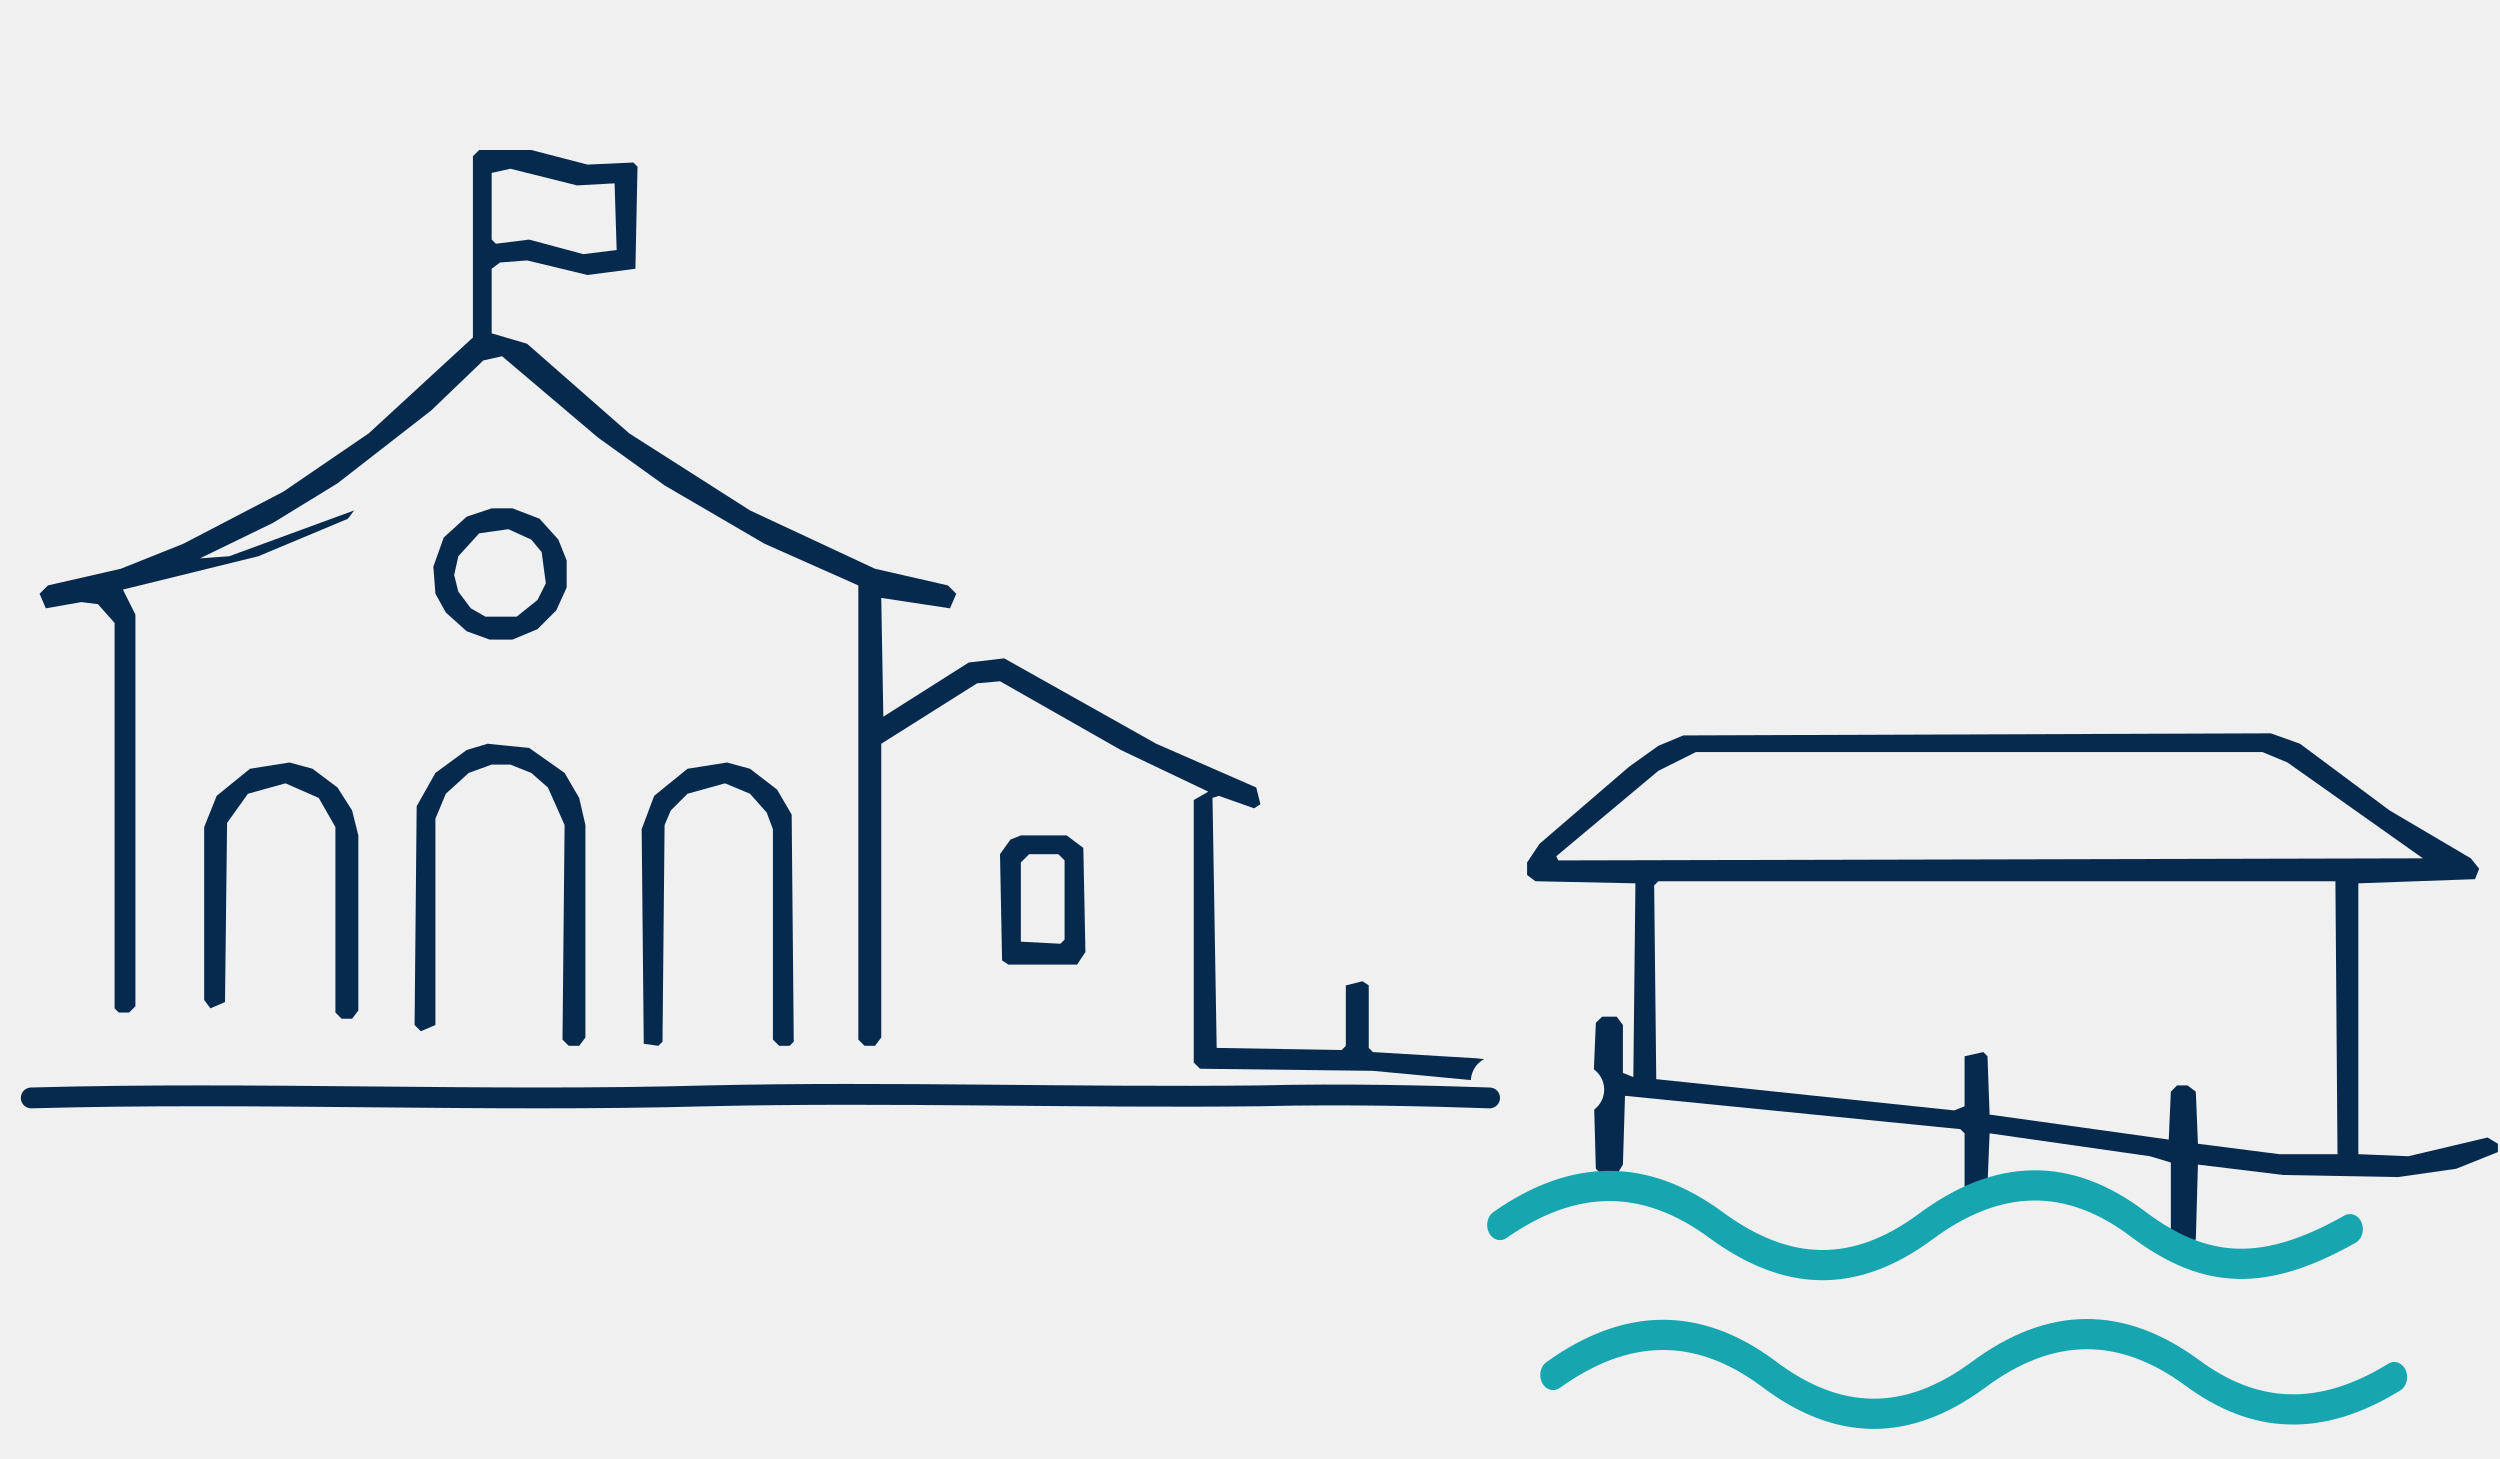
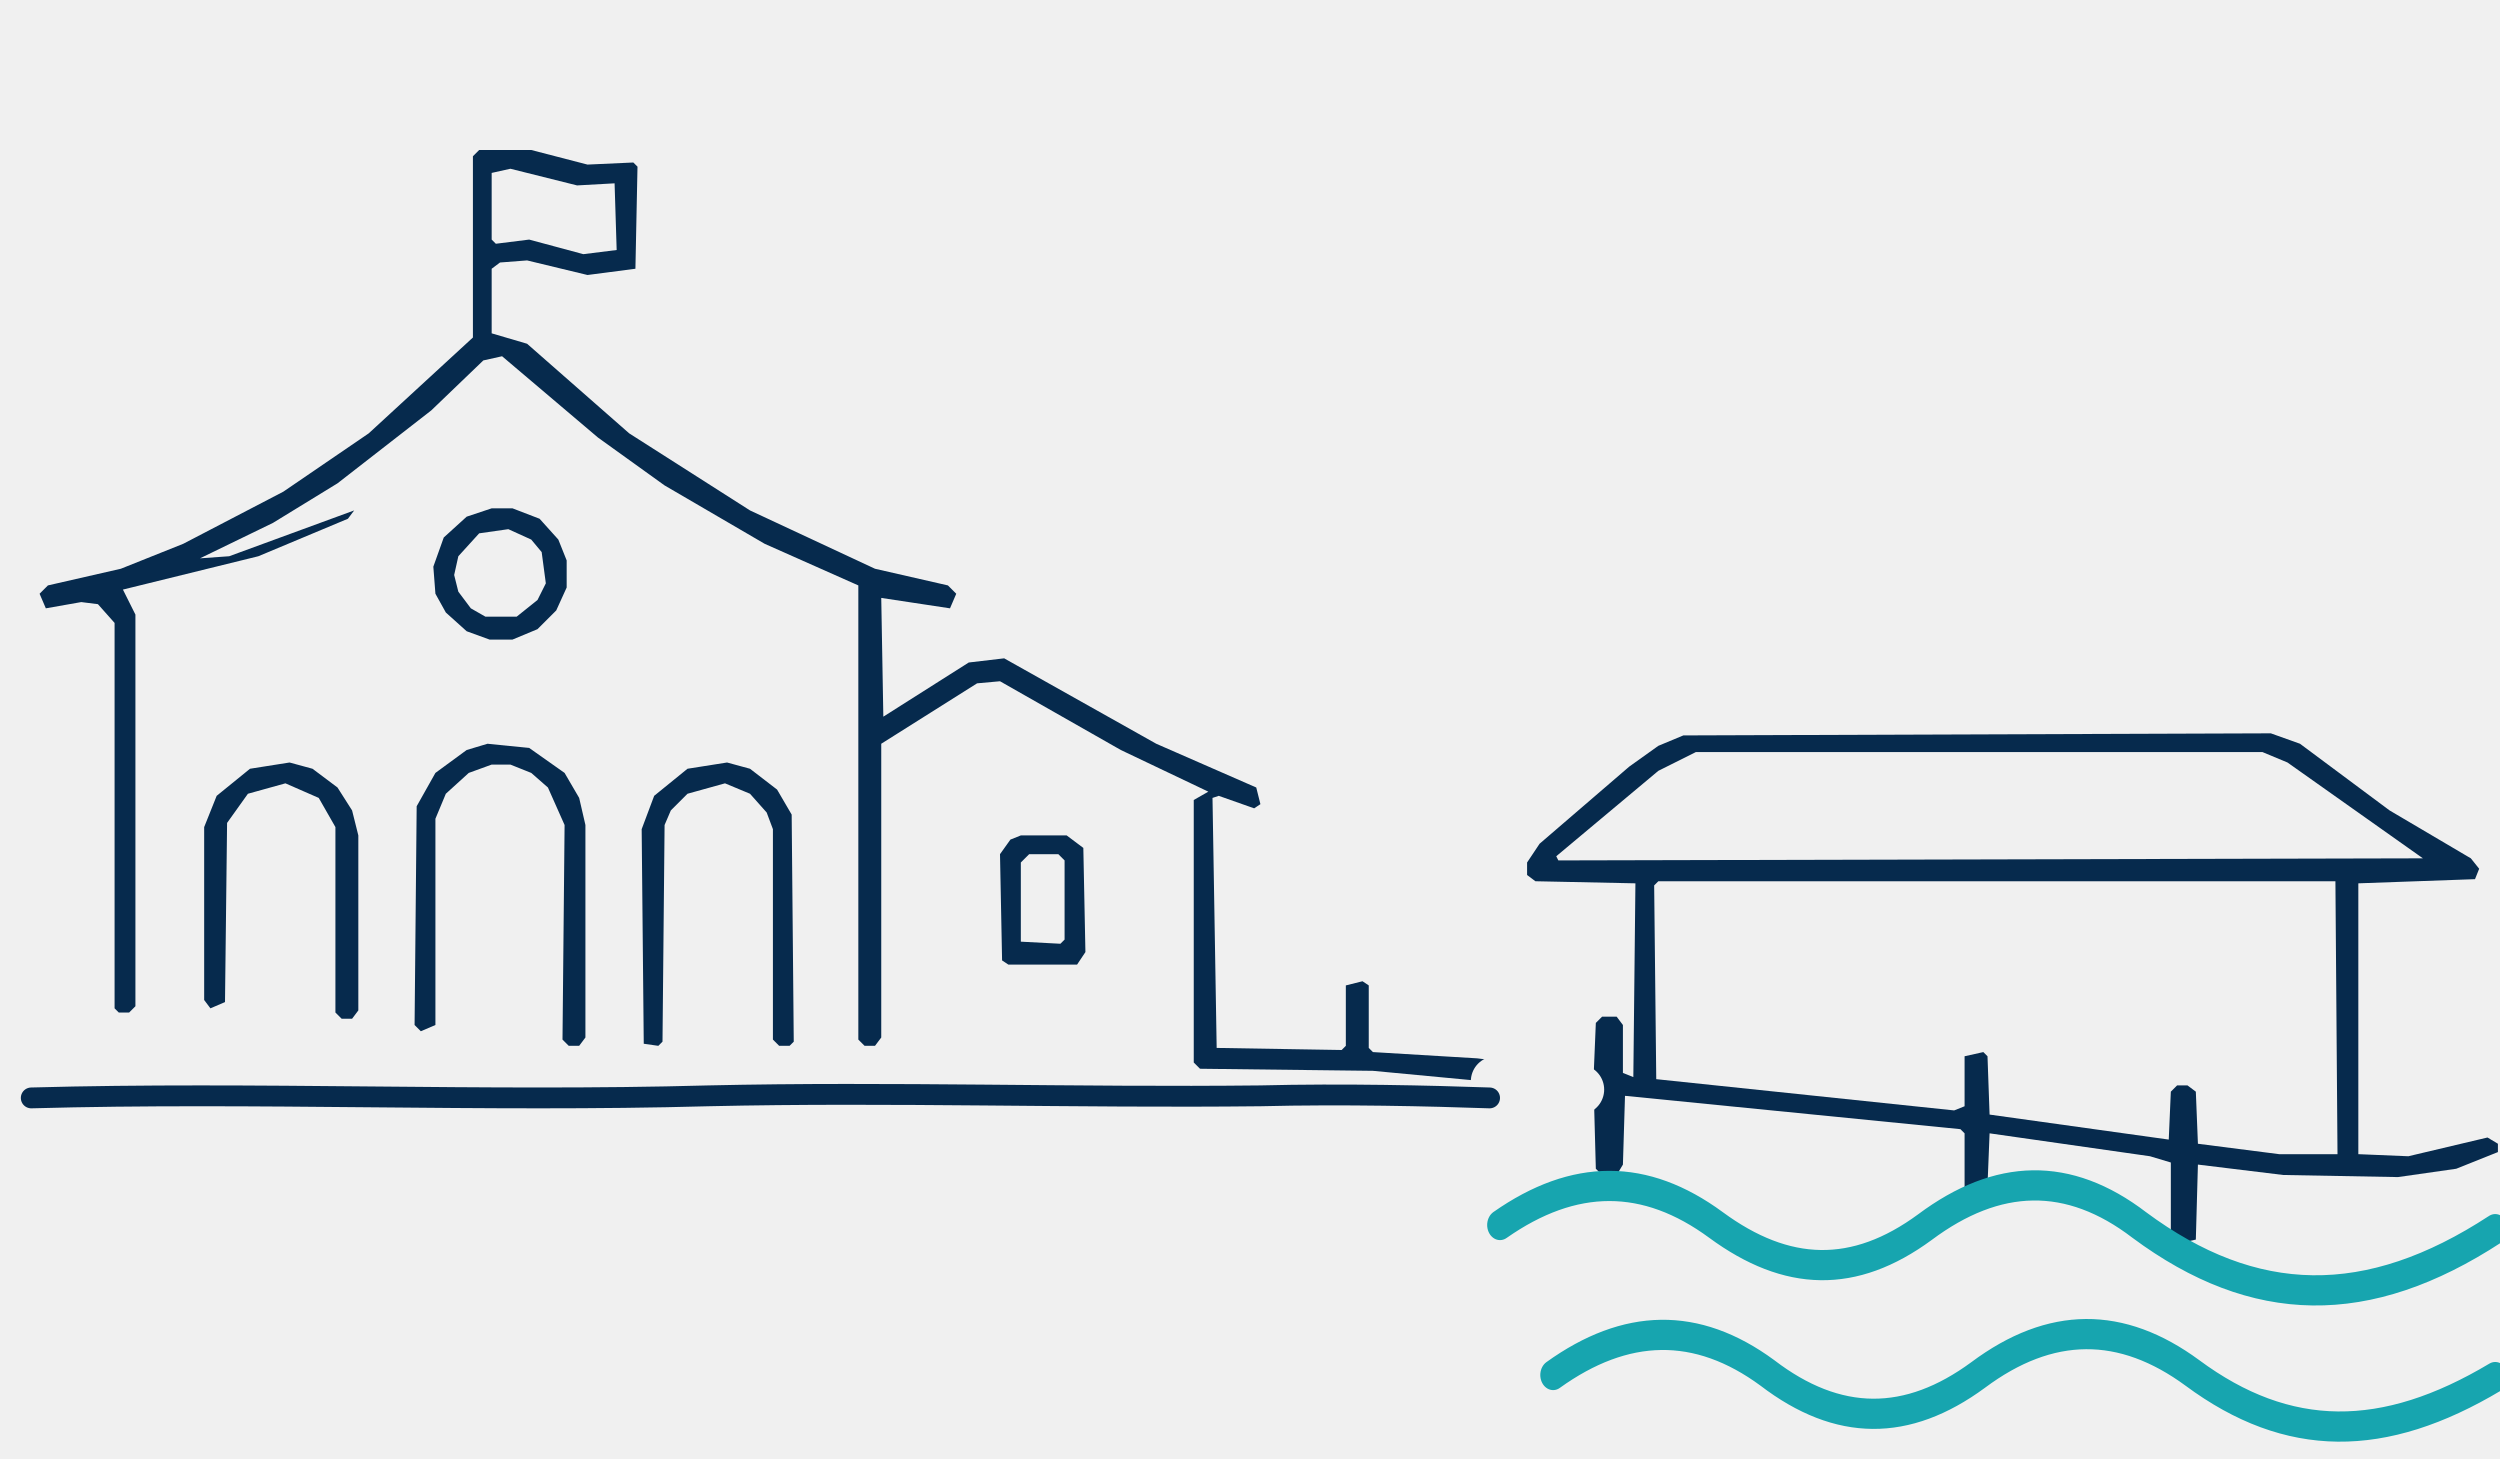
<svg xmlns="http://www.w3.org/2000/svg" viewBox="0 0 120 70" role="img" aria-hidden="true">
  <defs>
    <mask id="land-pier-gap" maskUnits="userSpaceOnUse" x="0" y="0" width="120" height="70">
      <rect width="120" height="70" fill="#fff" />
      <path d="M71.8 51.9L75.8 52.3" fill="none" stroke="#000" stroke-width="2.4" stroke-linecap="round" />
    </mask>
  </defs>
  <path fill="#062a4d" fill-rule="evenodd" mask="url(#land-pier-gap)" d="M48.5 40.3L48 41L48.1 46.1L48.4 46.3L51.7 46.3L52.1 45.7L52 40.7L51.2 40.1L49 40.1ZM49.4 41L50.8 41L51.1 41.3L51.1 45.1L50.9 45.3L49 45.2L49 41.4ZM33 36.9L31.4 38.2L30.8 39.8L30.9 50.1L31.6 50.2L31.8 50L31.9 39.6L32.2 38.9L33 38.1L34.8 37.6L36 38.1L36.8 39L37.1 39.8L37.1 49.9L37.4 50.2L37.9 50.2L38.1 50L38 39.1L37.3 37.9L36 36.9L34.9 36.6ZM12 36.9L10.4 38.2L9.8 39.7L9.8 48L10.1 48.4L10.8 48.1L10.9 39.5L11.9 38.1L13.7 37.6L15.3 38.3L16.1 39.7L16.1 48.6L16.4 48.9L16.9 48.9L17.2 48.5L17.2 40.1L16.9 38.9L16.2 37.8L15 36.9L13.9 36.6ZM22.4 36L20.9 37.1L20 38.7L19.9 49.2L20.2 49.5L20.9 49.2L20.9 39.3L21.4 38.1L22.5 37.1L23.6 36.7L24.5 36.7L25.5 37.1L26.3 37.8L27.1 39.6L27 49.9L27.3 50.2L27.8 50.2L28.1 49.8L28.1 39.6L27.8 38.3L27.1 37.1L25.4 35.9L23.4 35.7ZM23.6 24.4L22.4 24.8L21.3 25.8L20.8 27.2L20.9 28.5L21.4 29.4L22.4 30.3L23.5 30.7L24.6 30.7L25.8 30.2L26.7 29.3L27.2 28.2L27.2 26.9L26.8 25.9L25.9 24.9L24.6 24.4ZM23 25.6L24.4 25.4L25.5 25.9L26 26.5L26.2 28L25.8 28.8L24.8 29.6L23.3 29.6L22.6 29.2L22 28.4L21.8 27.6L22 26.7ZM1.9 28.5L2.2 29.2L3.9 28.9L4.7 29L5.5 29.9L5.5 48.4L5.7 48.6L6.2 48.6L6.5 48.3L6.5 29.5L5.9 28.3L12.4 26.7L16.7 24.9L17 24.5L11 26.7L9.6 26.8L13.1 25.1L16.2 23.2L20.7 19.7L23.2 17.3L24.1 17.1L28.7 21L31.9 23.3L36.7 26.1L41.2 28.1L41.2 49.9L41.5 50.2L42 50.2L42.3 49.8L42.3 35.7L46.9 32.8L48 32.7L53.8 36L58 38L57.3 38.4L57.3 51L57.6 51.3L65.9 51.4L76.5 52.4L76.6 56.1L76.9 56.4L77.6 56.4L77.9 55.9L78 52.6L94.1 54.2L94.3 54.4L94.3 57L94.6 57.2L95.1 57.2L95.4 56.9L95.5 54.4L103.2 55.5L104.2 55.8L104.2 59.4L104.5 59.7L105.4 59.5L105.5 55.9L109.6 56.4L115.1 56.5L117.9 56.1L119.9 55.3L119.9 54.9L119.4 54.6L115.6 55.5L113.2 55.4L113.2 42.4L118.8 42.2L119 41.7L118.6 41.2L114.7 38.9L110.4 35.7L109 35.2L80.8 35.3L79.6 35.8L78.2 36.8L73.9 40.5L73.3 41.4L73.3 42L73.7 42.3L78.5 42.4L78.4 51.7L77.9 51.5L77.9 49.2L77.6 48.8L76.9 48.8L76.6 49.1L76.5 51.5L70.9 50.8L65.9 50.5L65.7 50.3L65.7 47.3L65.4 47.1L64.6 47.3L64.6 50.2L64.4 50.4L58.4 50.3L58.2 38.3L58.5 38.2L60.2 38.8L60.5 38.6L60.3 37.8L55.5 35.7L48.2 31.6L46.5 31.8L42.4 34.4L42.3 28.7L45.6 29.2L45.9 28.5L45.5 28.1L42 27.3L36 24.5L30.2 20.8L25.3 16.5L23.6 16L23.6 12.9L24 12.6L25.3 12.5L28.2 13.2L30.5 12.9L30.6 8L30.4 7.8L28.2 7.9L25.5 7.2L23 7.2L22.7 7.5L22.7 16.2L17.7 20.8L13.6 23.6L8.8 26.1L5.8 27.3L2.3 28.1ZM79.4 42.5L79.6 42.3L112.1 42.3L112.2 55.4L109.4 55.4L105.5 54.9L105.4 52.4L105 52.1L104.5 52.1L104.2 52.4L104.1 54.7L95.5 53.5L95.4 50.7L95.2 50.5L94.3 50.7L94.3 53.1L93.8 53.3L79.5 51.8ZM74.7 41.1L79.6 37L81.4 36.1L108.6 36.1L109.8 36.6L116.3 41.2L74.8 41.3ZM23.6 8.3L24.5 8.1L27.7 8.9L29.5 8.8L29.6 12L28 12.2L25.4 11.5L23.8 11.7L23.6 11.5Z" />
  <path fill="none" stroke="#062a4d" stroke-width="1" stroke-linecap="round" d="M1.5 52.7c10.8-.3 21.7.2 32.5-.1 8.8-.2 17.7.1 26.5 0 4-.1 8.1 0 11 .1" />
  <g fill="none" stroke="#17a5af" stroke-width="1.45" stroke-linecap="round" transform="matrix(.85 0 0 1 16.75 6)">
-     <path d="M65 52.8c4.2-2.5 8.2-2.5 12.2 0 4 2.5 7.8 2.6 11.8.1 4.1-2.6 8.1-2.7 12.1-.1 3.8 2.4 7.1 2.5 11.9.2" />
-     <path d="M68 60c4.1-2.5 8.1-2.6 12.1-.1 4 2.6 7.9 2.6 11.9.1 4.1-2.6 8.1-2.6 12.1-.1 3.5 2.2 7.2 2.4 11.4.2" />
+     <path d="M65 52.8c4.2-2.5 8.2-2.5 12.2 0 4 2.5 7.8 2.6 11.8.1 4.1-2.6 8.1-2.7 12.1-.1 6.5 4.1 12.9 4.2 20.1.2" />
+     <path d="M68 60c4.1-2.5 8.1-2.6 12.1-.1 4 2.6 7.9 2.6 11.9.1 4.1-2.6 8.1-2.6 12.1-.1 5.4 3.4 10.8 3.4 17.1.2" />
  </g>
</svg>
